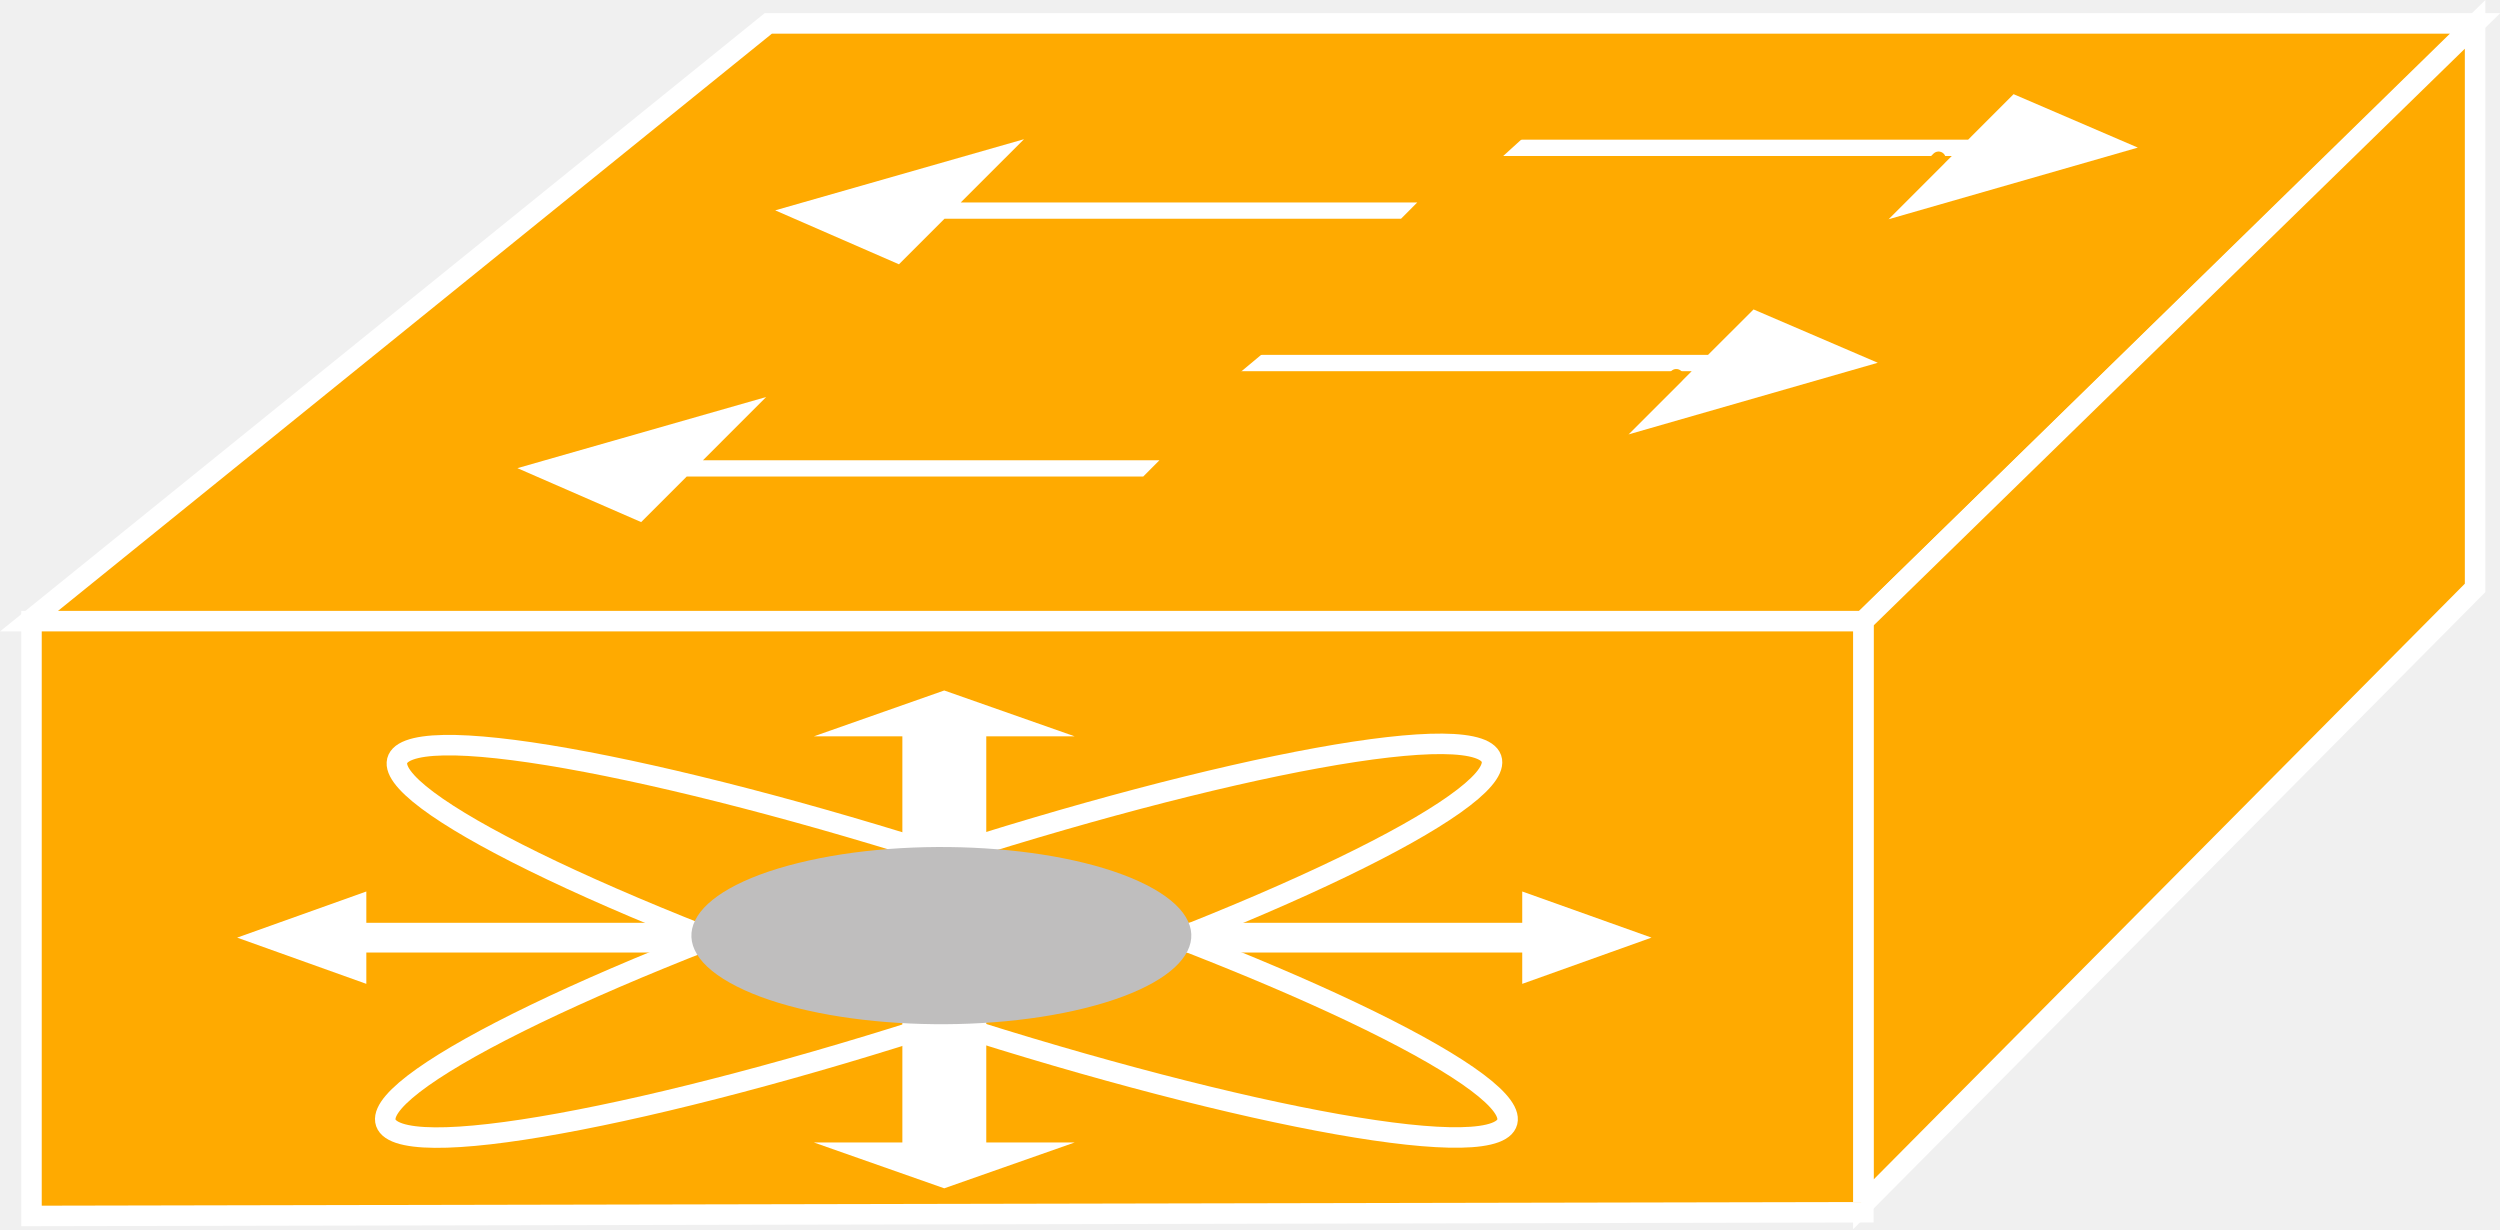
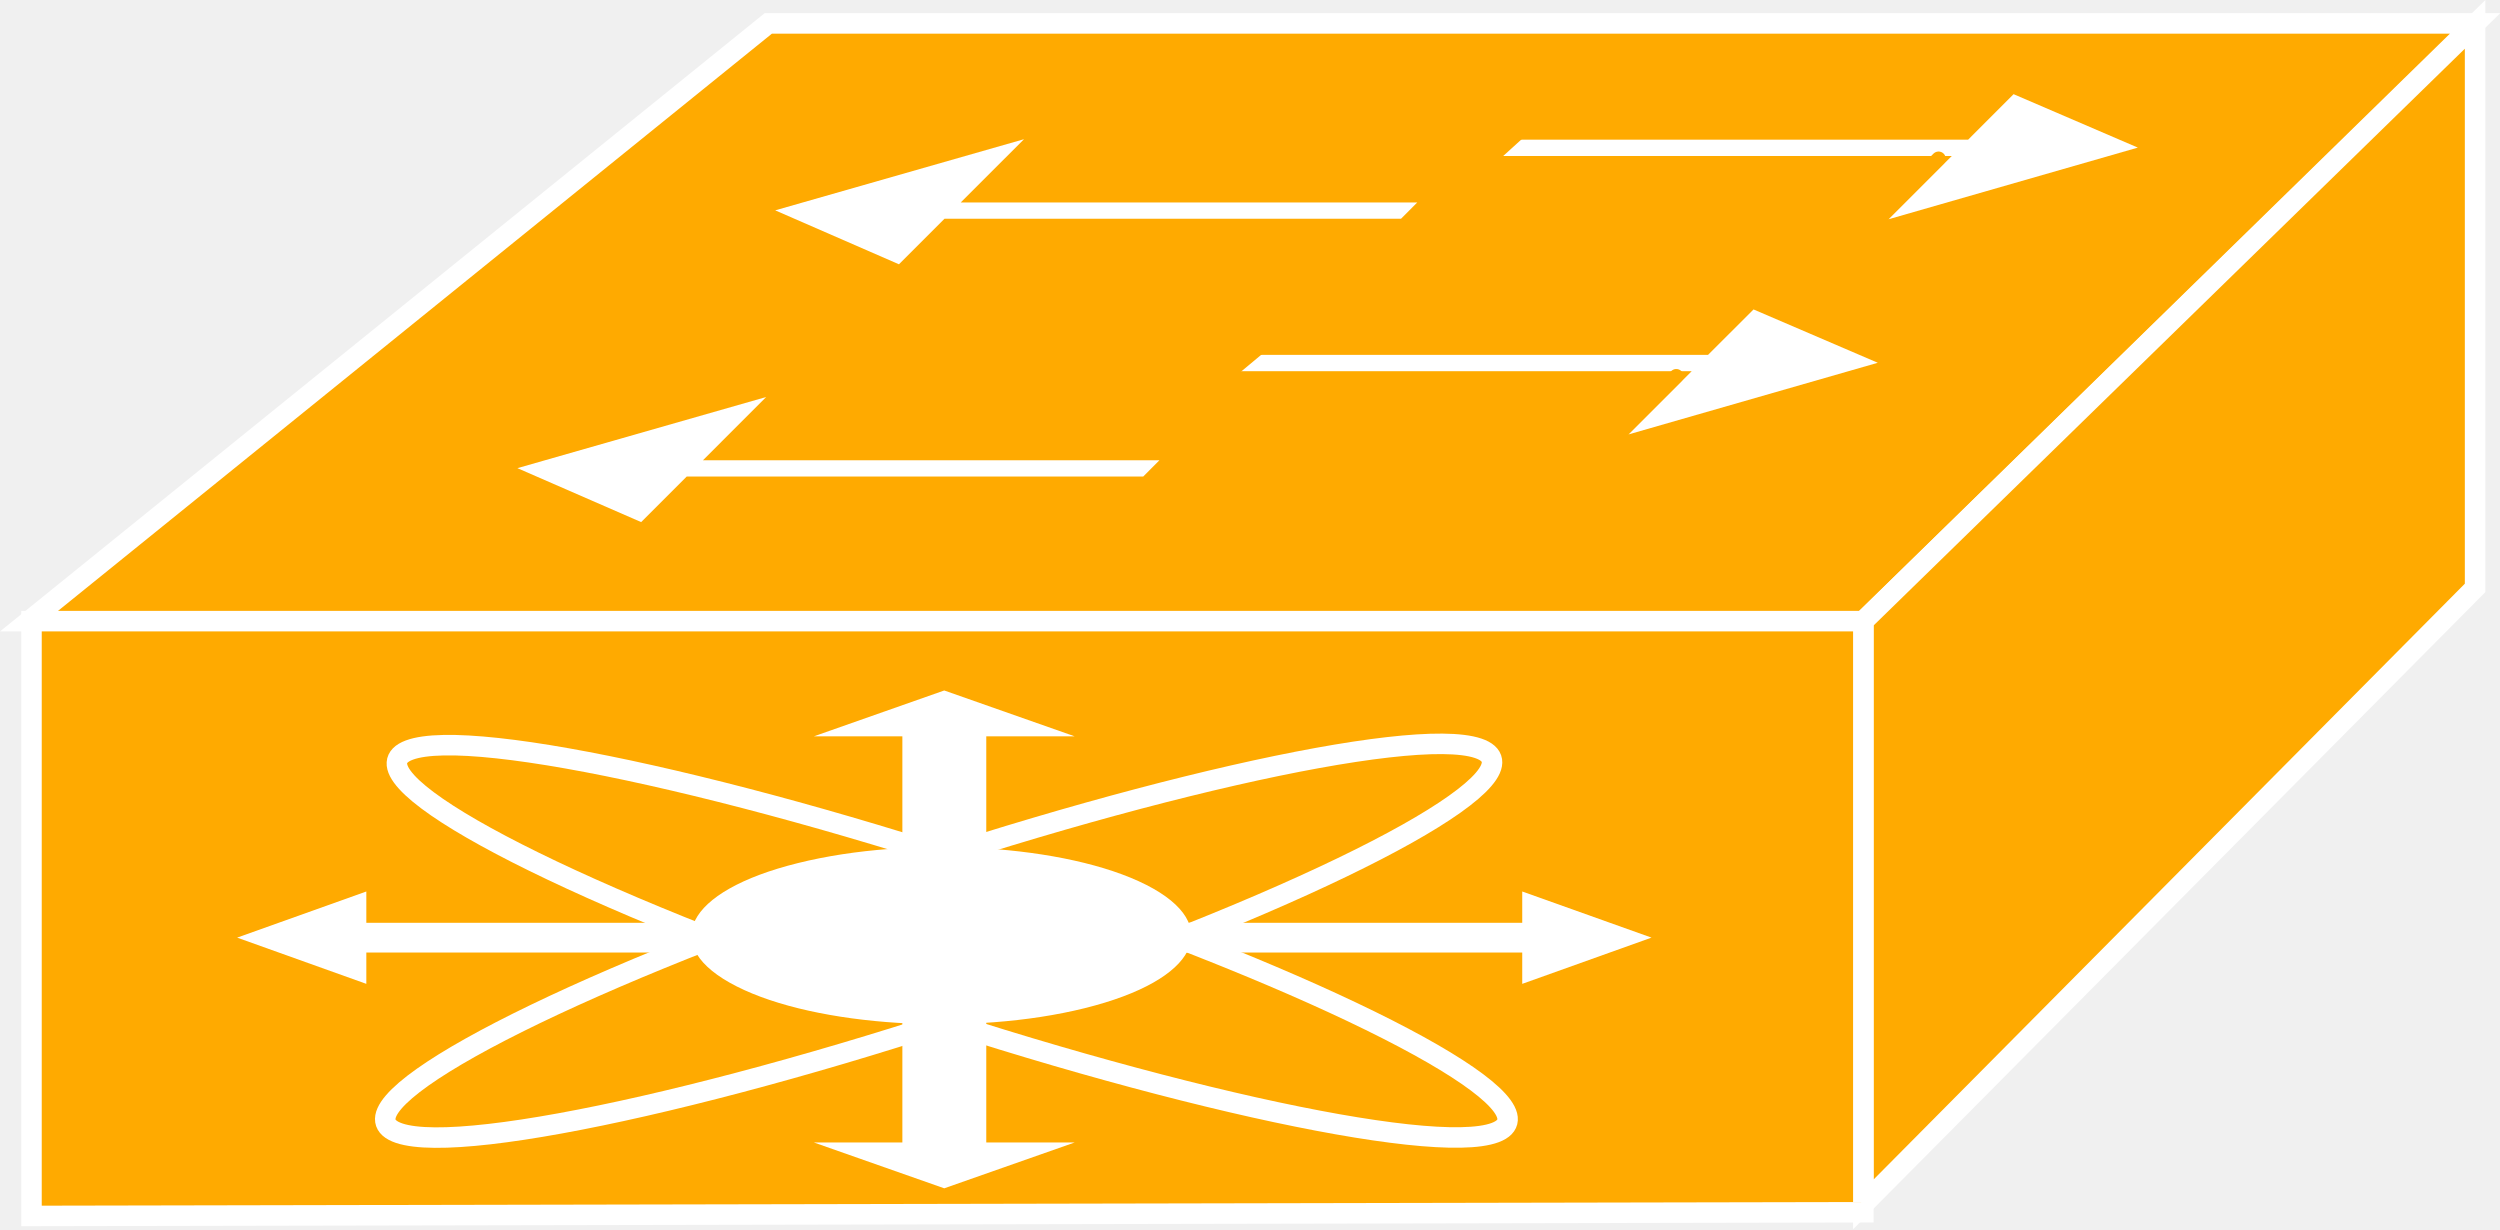
<svg xmlns="http://www.w3.org/2000/svg" viewBox="0 0 65.053 31.987" height="31.987" width="65.053" xml:space="preserve" id="svg2" version="1.1">
  <defs id="defs6" />
  <g transform="matrix(1.333333,0,0,-1.333333,0,31.98667)" id="g10">
    <g transform="scale(0.1)" id="g12">
      <path id="path14" style="fill:#FFAA00;fill-opacity:1;fill-rule:nonzero;stroke:none" d="M 5.656,118.672 149.941,235.332 H 483.035 L 363.645,118.672 H 5.656" />
      <path id="path16" style="fill:none;stroke:#FFFFFF;stroke-width:4;stroke-linecap:butt;stroke-linejoin:miter;stroke-miterlimit:4;stroke-dasharray:none;stroke-opacity:1" d="M 5.656,118.672 149.941,235.332 h 333.094 l -119.39,-116.66 z" />
      <path id="path18" style="fill:#FFAA00;fill-opacity:1;fill-rule:nonzero;stroke:none" d="m 332.898,173.691 8.879,8.887 27.754,-12.617 -48.652,-13.984 11.023,14.531 h -88.648 l 3.184,3.183 h 86.46" />
      <path id="path20" style="fill:#FFAA00;fill-opacity:1;fill-rule:nonzero;stroke:none" d="m 279.656,203.438 -3.179,-3.165 h -90.403 l -13.691,-10.644 -23.281,11.406 53.371,15.625 -13.215,-13.222 h 90.398" />
      <path id="path22" style="fill:#FFAA00;fill-opacity:1;fill-rule:nonzero;stroke:none" d="m 229.785,153.145 -3.183,-3.184 h -90.84 l -13.692,-10.195 -24.152,11.386 54.68,15.196 -12.344,-13.203 h 89.531" />
      <path id="path24" style="fill:#FFAA00;fill-opacity:1;fill-rule:nonzero;stroke:none" d="m 384.094,215.703 8.875,8.867 27.746,-12.168 -48.652,-13.984 10.593,14.102 h -89.093 l 3.183,3.183 h 87.348" />
      <path id="path26" style="fill:#FFFFFF;fill-opacity:1;fill-rule:nonzero;stroke:none" d="m 333.34,170.645 8.879,8.867 24.246,-10.41 -48.652,-13.985 12.343,12.344 h -89.093 l 3.183,3.184 h 89.094" />
      <path id="path28" style="fill:#FFFFFF;fill-opacity:1;fill-rule:nonzero;stroke:none" d="m 276.594,200.391 -3.176,-3.184 h -89.094 l -8.886,-8.887 -24.149,10.528 48.555,13.886 -12.344,-12.343 h 89.094" />
      <path id="path30" style="fill:#FFAA00;fill-opacity:1;fill-rule:nonzero;stroke:none" d="M 363.645,4.855 483.035,125.164 V 235.137 L 363.645,118.672 V 4.855" />
      <path id="path32" style="fill:none;stroke:#FFFFFF;stroke-width:4;stroke-linecap:butt;stroke-linejoin:miter;stroke-miterlimit:4;stroke-dasharray:none;stroke-opacity:1" d="M 363.645,4.855 483.035,125.164 V 235.137 L 363.645,118.672 Z" />
      <path id="path34" style="fill:#FFFFFF;fill-opacity:1;fill-rule:nonzero;stroke:none" d="m 226.277,150.078 -3.172,-3.183 h -89.089 l -8.887,-8.887 -24.152,10.527 48.554,13.887 -12.343,-12.344 h 89.089" />
      <path id="path36" style="fill:#FFFFFF;fill-opacity:1;fill-rule:nonzero;stroke:none" d="m 384.094,212.637 8.875,8.886 24.25,-10.429 -48.656,-13.985 12.343,12.344 h -89.09 l 3.184,3.184 h 89.094" />
      <path id="path38" style="fill:none;stroke:#FFAA00;stroke-width:2.8;stroke-linecap:round;stroke-linejoin:round;stroke-miterlimit:4;stroke-dasharray:none;stroke-opacity:1" d="M 378.328,208.926 367.395,197.988" />
      <path id="path40" style="fill:none;stroke:#FFAA00;stroke-width:2.8;stroke-linecap:round;stroke-linejoin:round;stroke-miterlimit:4;stroke-dasharray:none;stroke-opacity:1" d="M 327.141,166.484 316.199,155.547" />
      <path id="path42" style="fill:none;stroke:#FFAA00;stroke-width:2.8;stroke-linecap:round;stroke-linejoin:round;stroke-miterlimit:4;stroke-dasharray:none;stroke-opacity:1" d="m 245.762,172.168 -5.242,-4.375" />
      <path id="path44" style="fill:none;stroke:#FFAA00;stroke-width:2.8;stroke-linecap:round;stroke-linejoin:round;stroke-miterlimit:4;stroke-dasharray:none;stroke-opacity:1" d="m 296.953,214.609 -4.812,-4.375" />
      <path id="path46" style="fill:#FFAA00;fill-opacity:1;fill-rule:nonzero;stroke:none" d="M 363.645,3.32 V 118.672 H 6.145 V 2.598 L 363.645,3.32" />
      <path id="path48" style="fill:none;stroke:#FFFFFF;stroke-width:4;stroke-linecap:butt;stroke-linejoin:miter;stroke-miterlimit:4;stroke-dasharray:none;stroke-opacity:1" d="M 363.645,3.32 V 118.672 H 6.145 V 2.598 Z" />
      <path id="path50" style="fill:#FFFFFF;fill-opacity:1;fill-rule:nonzero;stroke:none" d="M 138.32,59.805 H 71.492 V 65.918 L 46.281,56.914 71.492,47.891 v 6.113 H 138.32 v 5.801" />
      <path id="path52" style="fill:#FFFFFF;fill-opacity:1;fill-rule:nonzero;stroke:none" d="M 176.105,40.613 V 16.934 H 158.84 l 25.437,-8.945 25.45,8.945 H 192.48 v 23.68 h -16.375" />
      <path id="path54" style="fill:#FFFFFF;fill-opacity:1;fill-rule:nonzero;stroke:none" d="M 176.105,72.519 V 96.199 H 158.84 l 25.437,8.949 25.45,-8.949 H 192.48 V 72.519 h -16.375" />
      <path id="path56" style="fill:#FFFFFF;fill-opacity:1;fill-rule:nonzero;stroke:none" d="m 230.254,54.004 h 66.824 v -6.113 l 25.227,9.024 -25.227,9.004 v -6.113 h -66.824 v -5.801" />
      <path id="path58" style="fill:none;stroke:#FFFFFF;stroke-width:4;stroke-linecap:butt;stroke-linejoin:miter;stroke-miterlimit:4;stroke-dasharray:none;stroke-opacity:1" d="M 291.797,18.867 C 279.258,14.18 221.621,27.09 163.113,47.695 104.59,68.301 67.336,88.828 79.883,93.516 92.422,98.203 150.059,85.312 208.574,64.688 267.09,44.082 304.336,23.574 291.797,18.867 Z" />
      <path id="path60" style="fill:none;stroke:#FFFFFF;stroke-width:4;stroke-linecap:butt;stroke-linejoin:miter;stroke-miterlimit:4;stroke-dasharray:none;stroke-opacity:1" d="M 288.469,93.867 C 301.711,89.414 265.293,68.984 207.156,48.254 149.004,27.5 91.144,14.297 77.902,18.75 c -13.246,4.453 23.153,24.863 81.309,45.605 58.133,20.762 115.992,33.965 129.258,29.512 z" />
-       <path id="path62" style="fill:#bfbebe;fill-opacity:1;fill-rule:nonzero;stroke:none" d="m 211.688,43.145 c 22.082,5.477 27.433,16.25 11.984,24.082 -15.457,7.812 -45.859,9.726 -67.942,4.238 -22.07,-5.469 -27.429,-16.25 -11.96,-24.07 15.441,-7.832 45.847,-9.73 67.918,-4.25" />
+       <path id="path62" style="fill:#FFFFFF;fill-opacity:1;fill-rule:nonzero;stroke:none" d="m 211.688,43.145 c 22.082,5.477 27.433,16.25 11.984,24.082 -15.457,7.812 -45.859,9.726 -67.942,4.238 -22.07,-5.469 -27.429,-16.25 -11.96,-24.07 15.441,-7.832 45.847,-9.73 67.918,-4.25" />
    </g>
  </g>
</svg>
